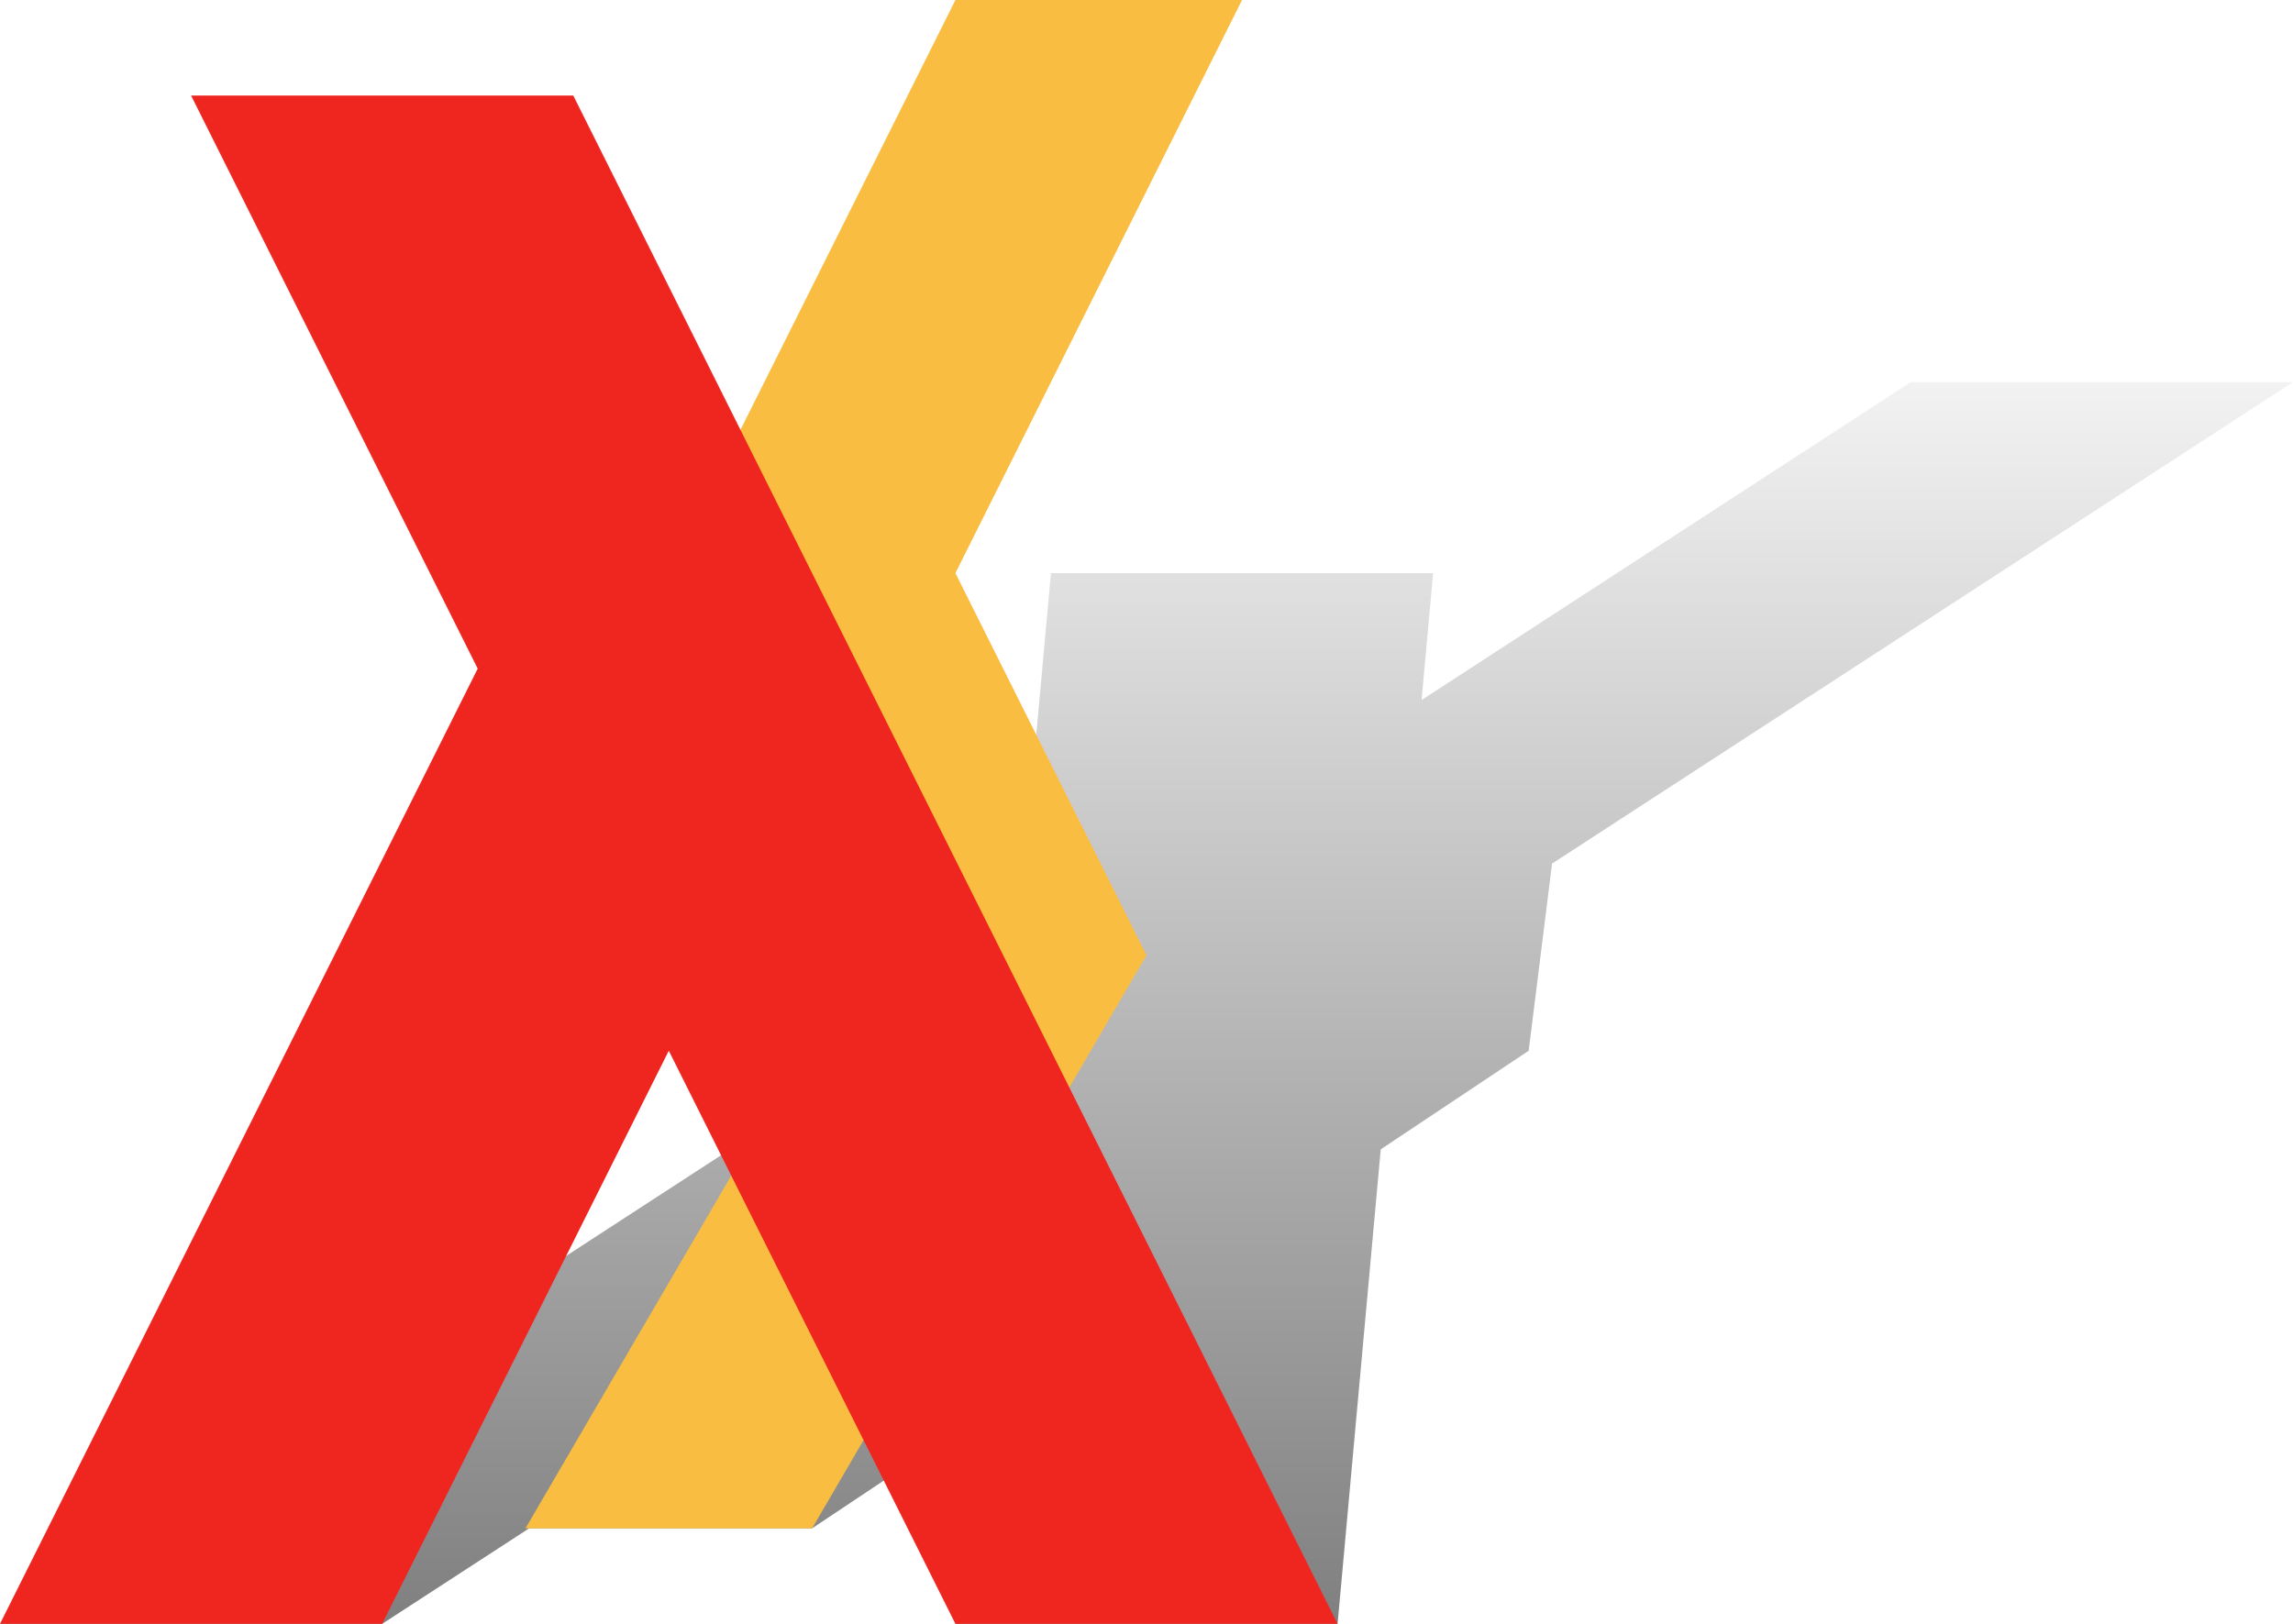
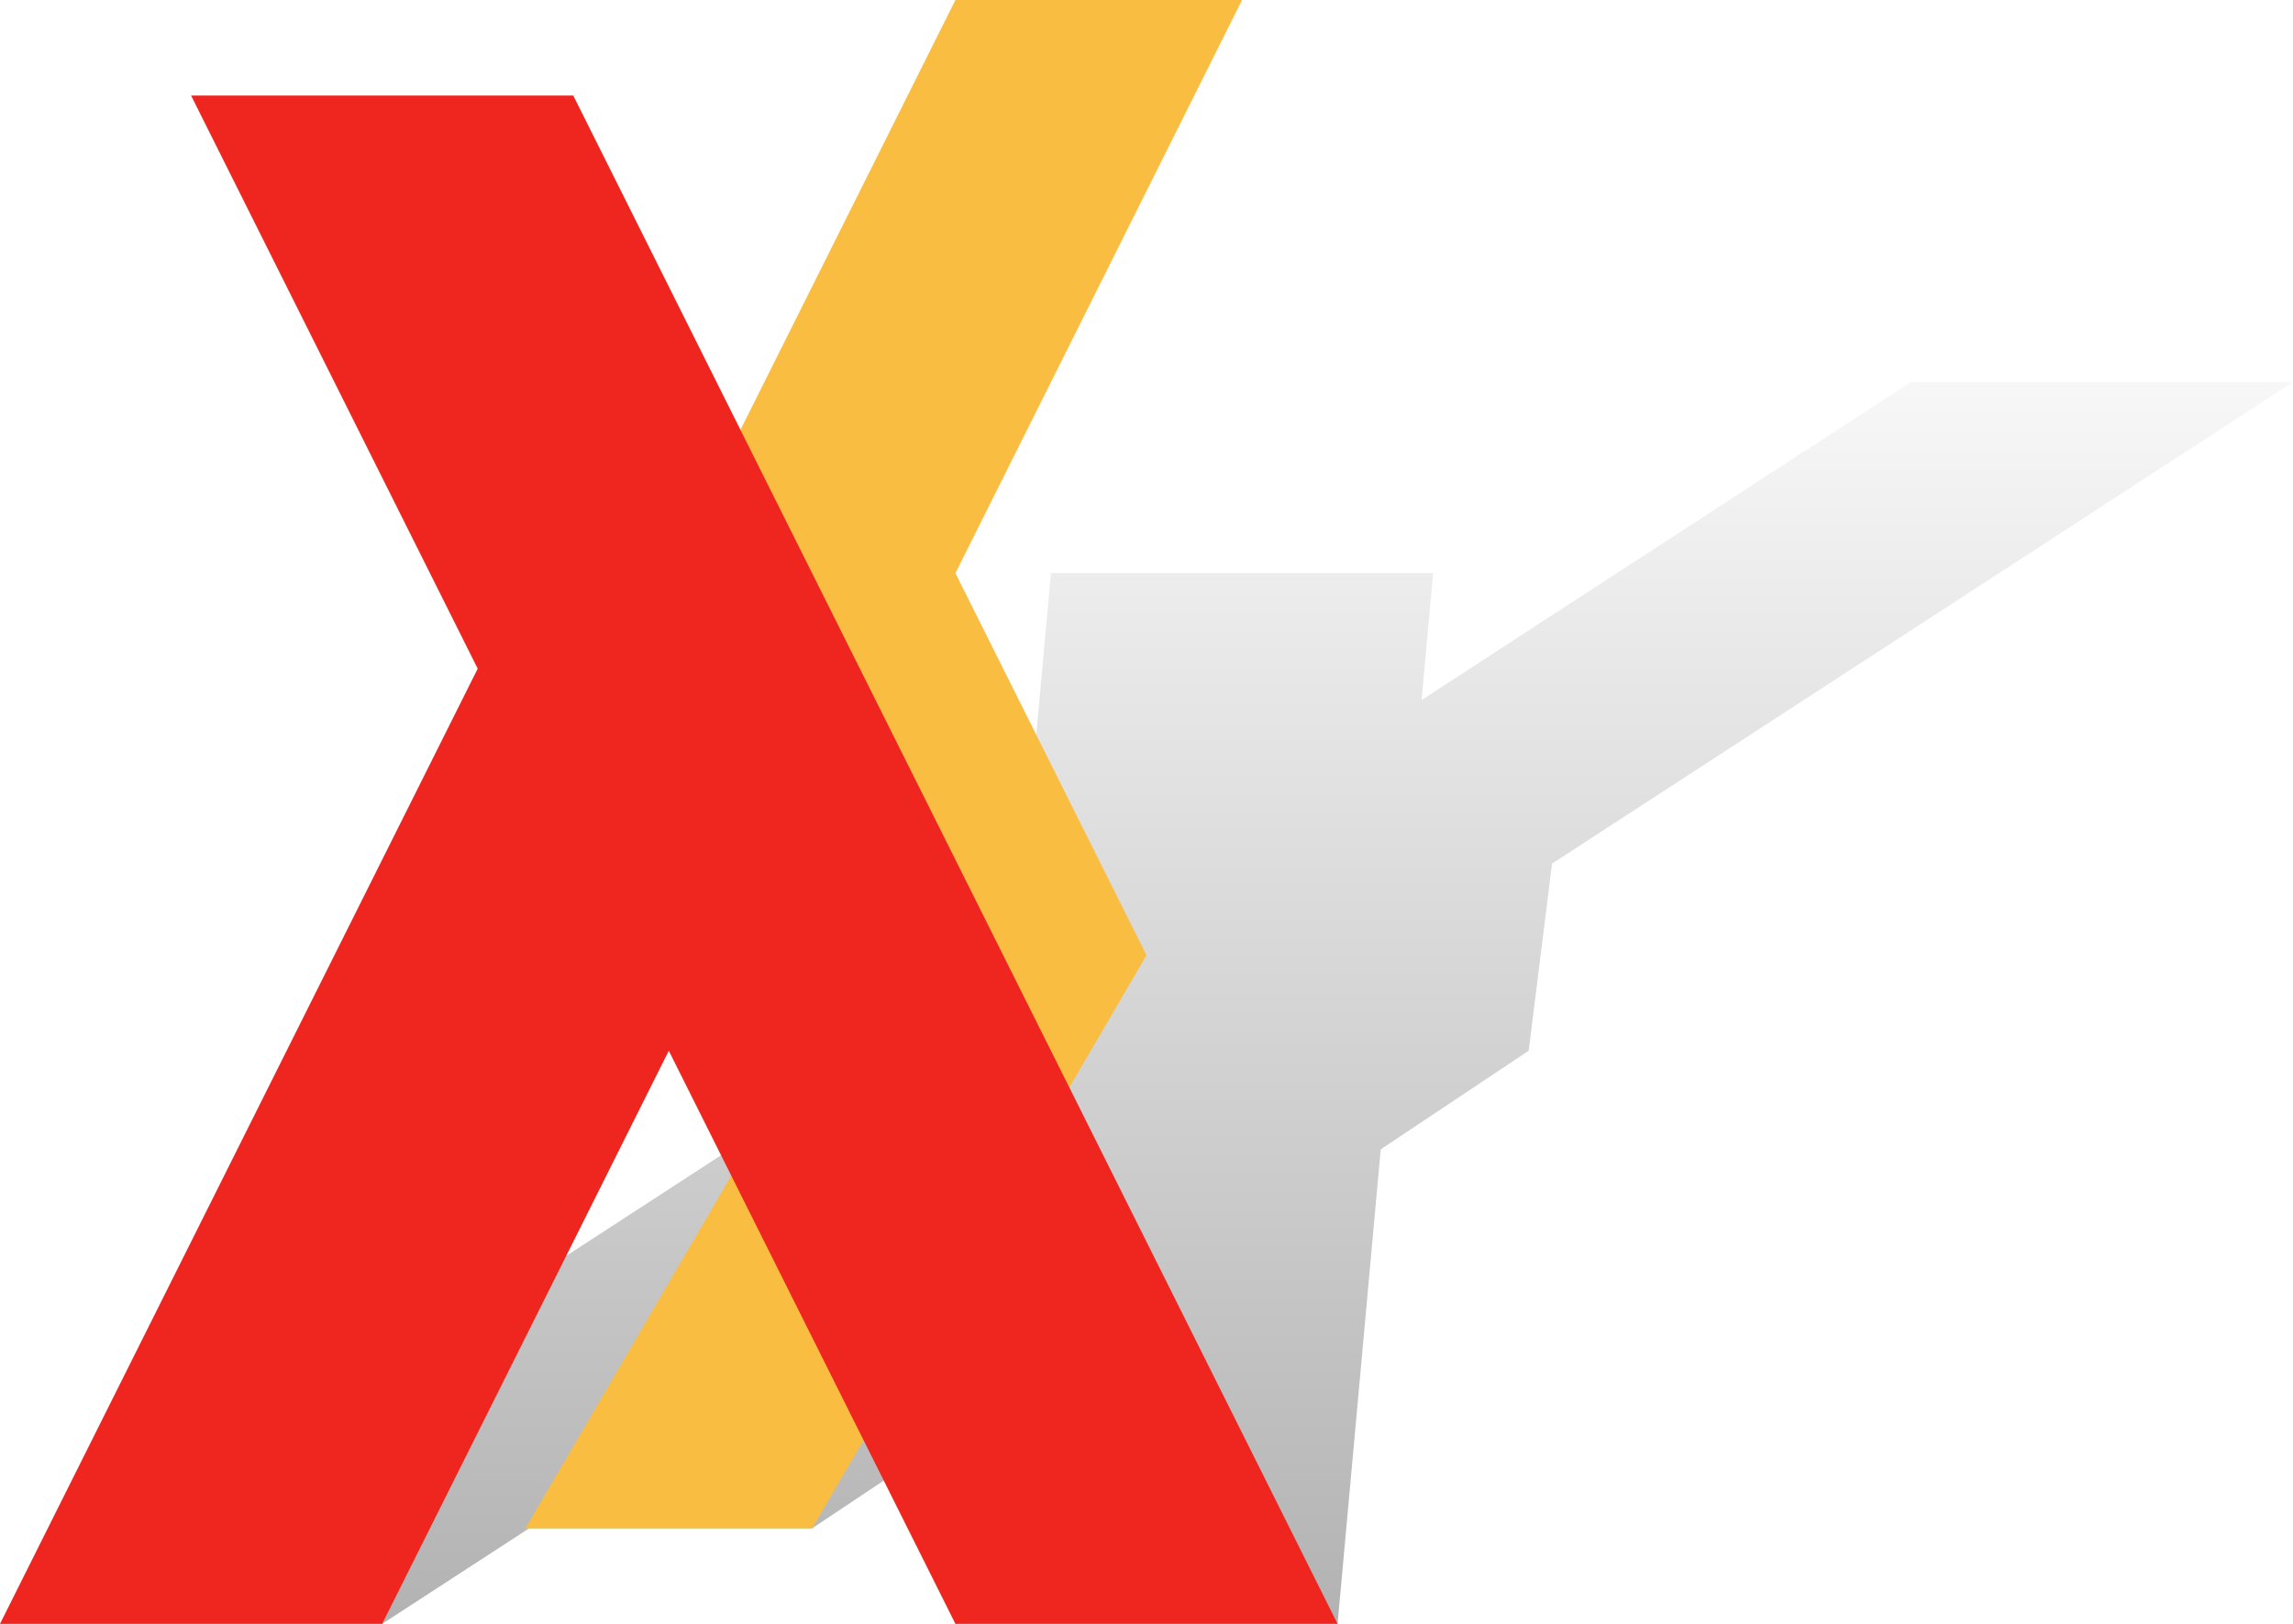
<svg xmlns="http://www.w3.org/2000/svg" width="240" height="170">
  <defs>
    <linearGradient id="shadowColor" x1="0%" y1="100%" x2="0%" y2="0%">
-       <stop offset="0%" stop-color="black" stop-opacity="50%" />
+       <stop offset="0%" stop-color="black" stop-opacity="30%" />
      <stop offset="85%" stop-color="black" stop-opacity="0%" />
    </linearGradient>
    <clipPath id="shadowPath">
      <path d="M 55 160 h 30 l 75 -50 l 5 -40 Z" />
      <path d="M 100 170 h 40 l 10 -110 h -40 Z" />
      <path d="M 0 170 h 40 l 200 -130 h -40 Z" />
    </clipPath>
  </defs>
  <rect width="100%" height="100%" fill="url(#shadowColor)" clip-path="url(#shadowPath)" />
  <path d="M 55 160 h 30 l 35 -60 l -20 -40 l 30 -60 h -30 l -30 60 l 20 40 Z" fill="#f9be41" />
  <path d="M 20 10 h 40 l 80 160 h -40 l -30 -60 l -30 60 h -40 l 50 -100 Z" fill="#ef2620" />
</svg>
